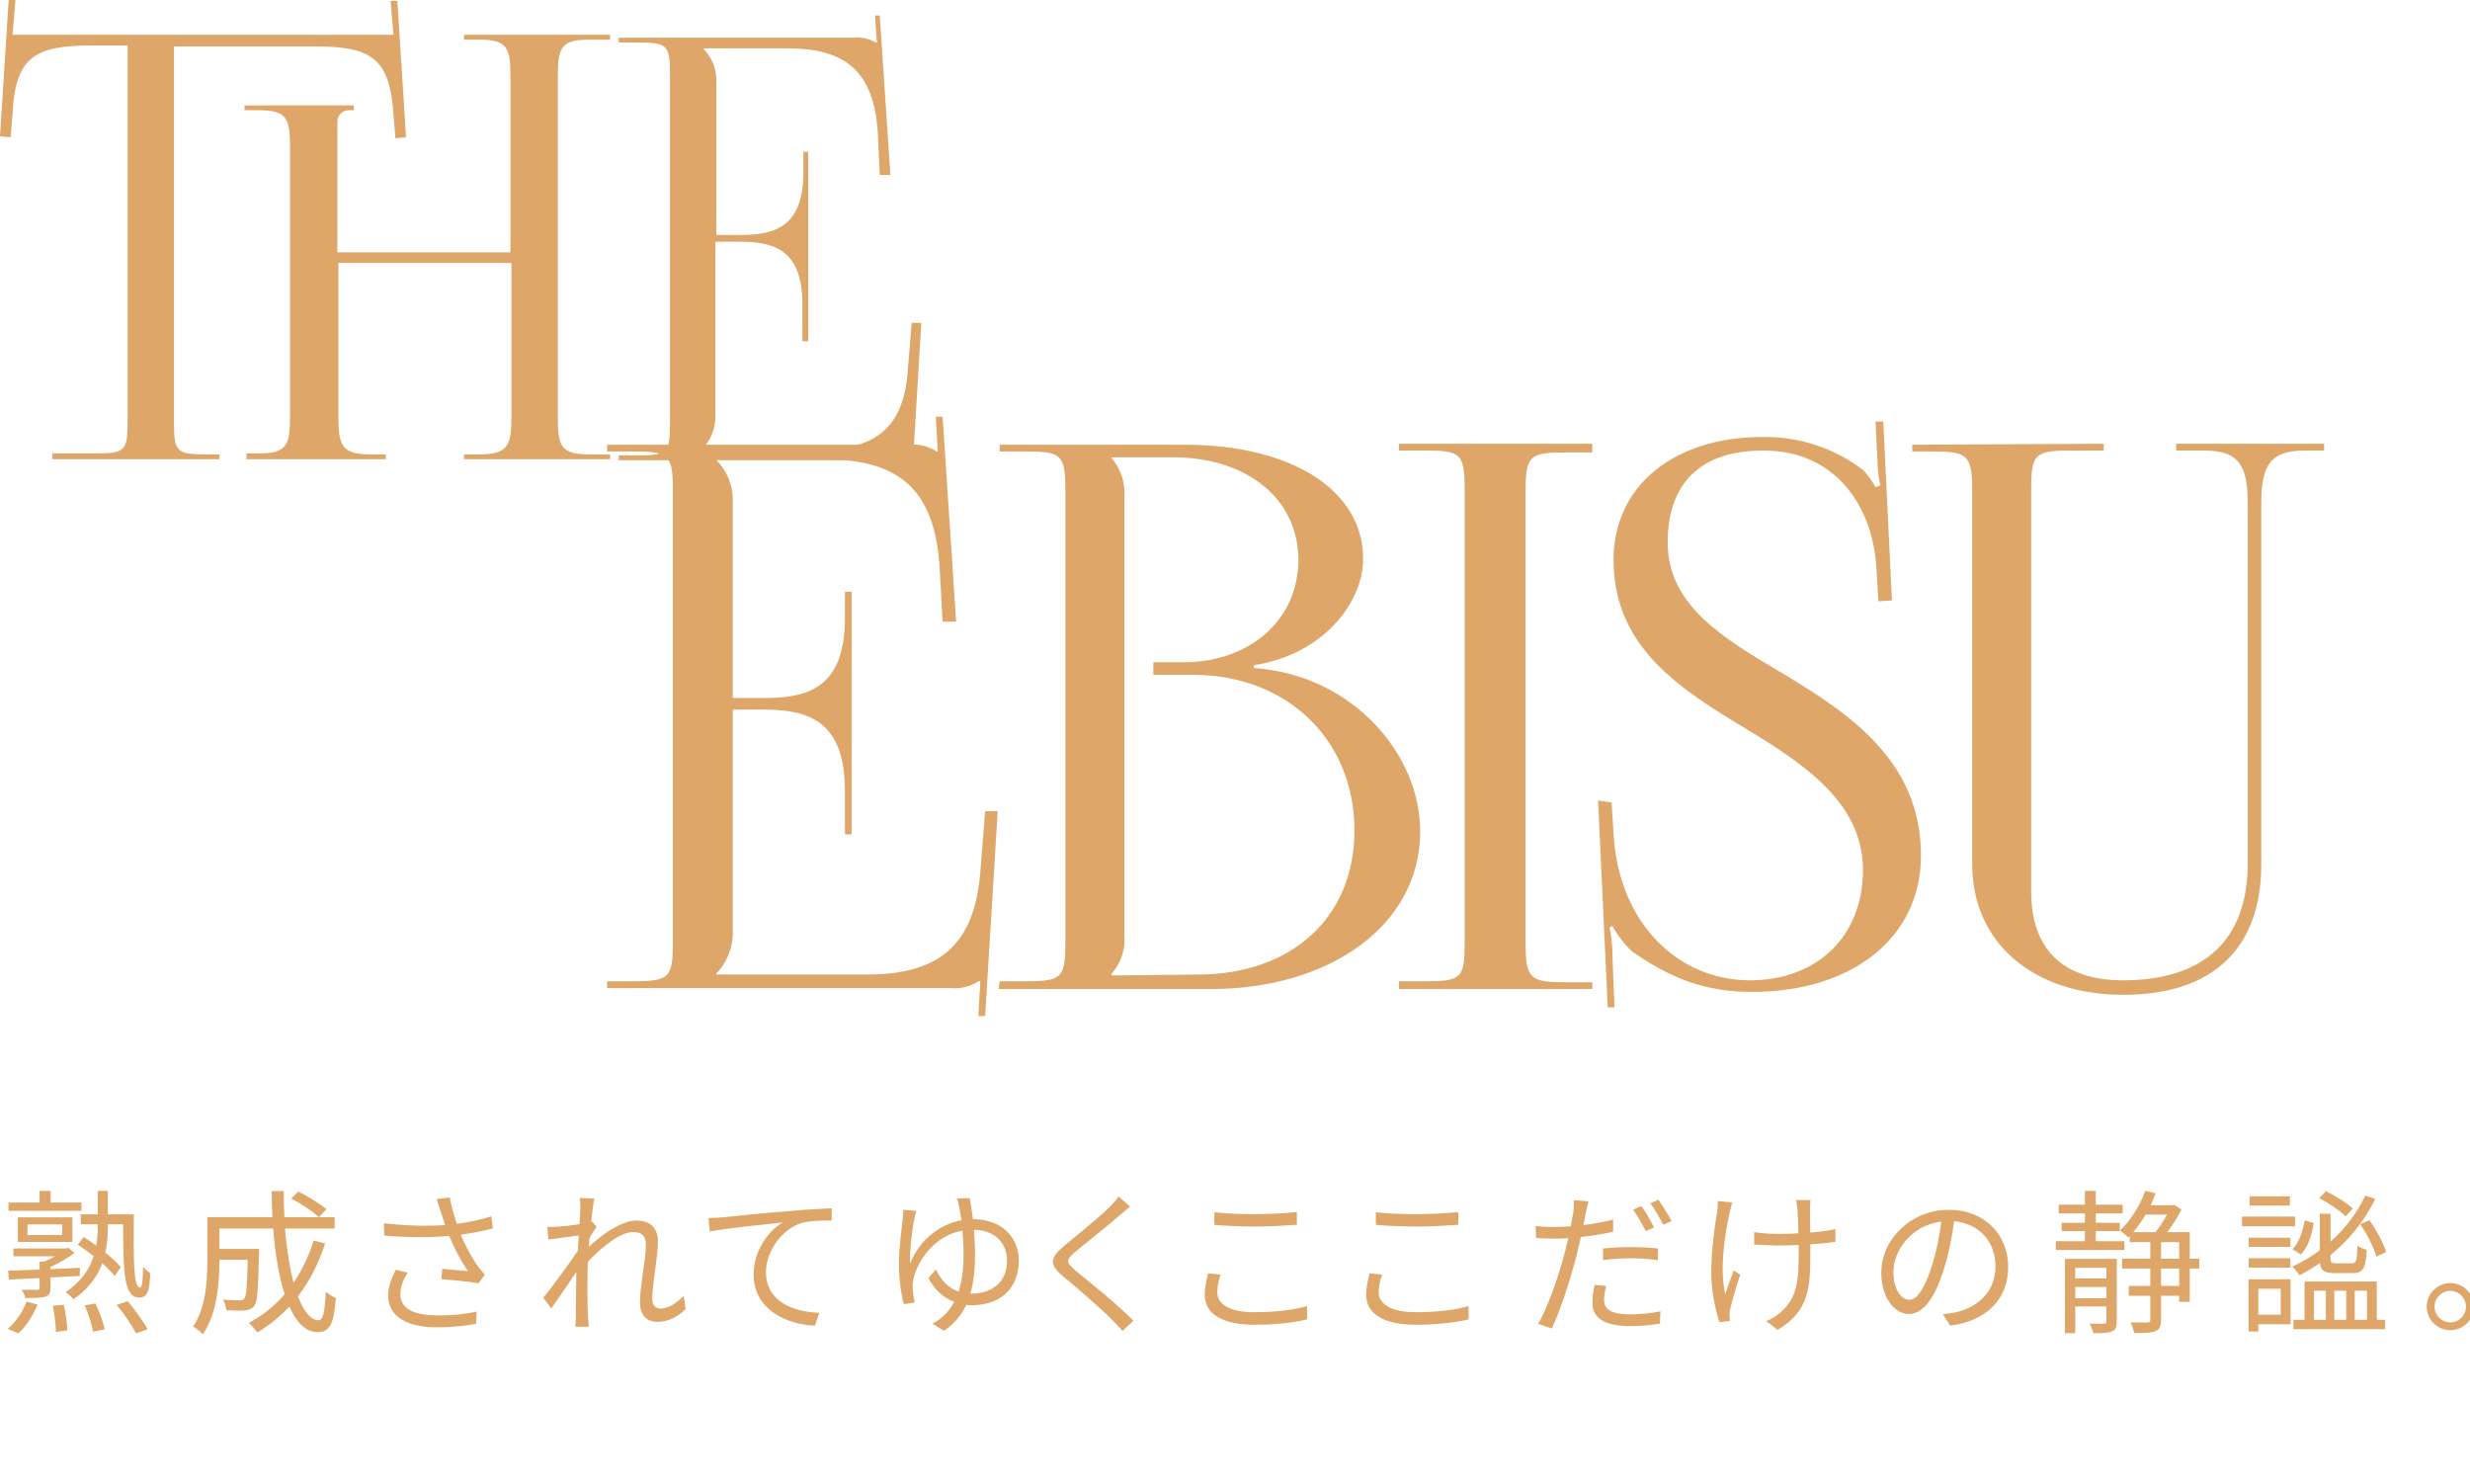
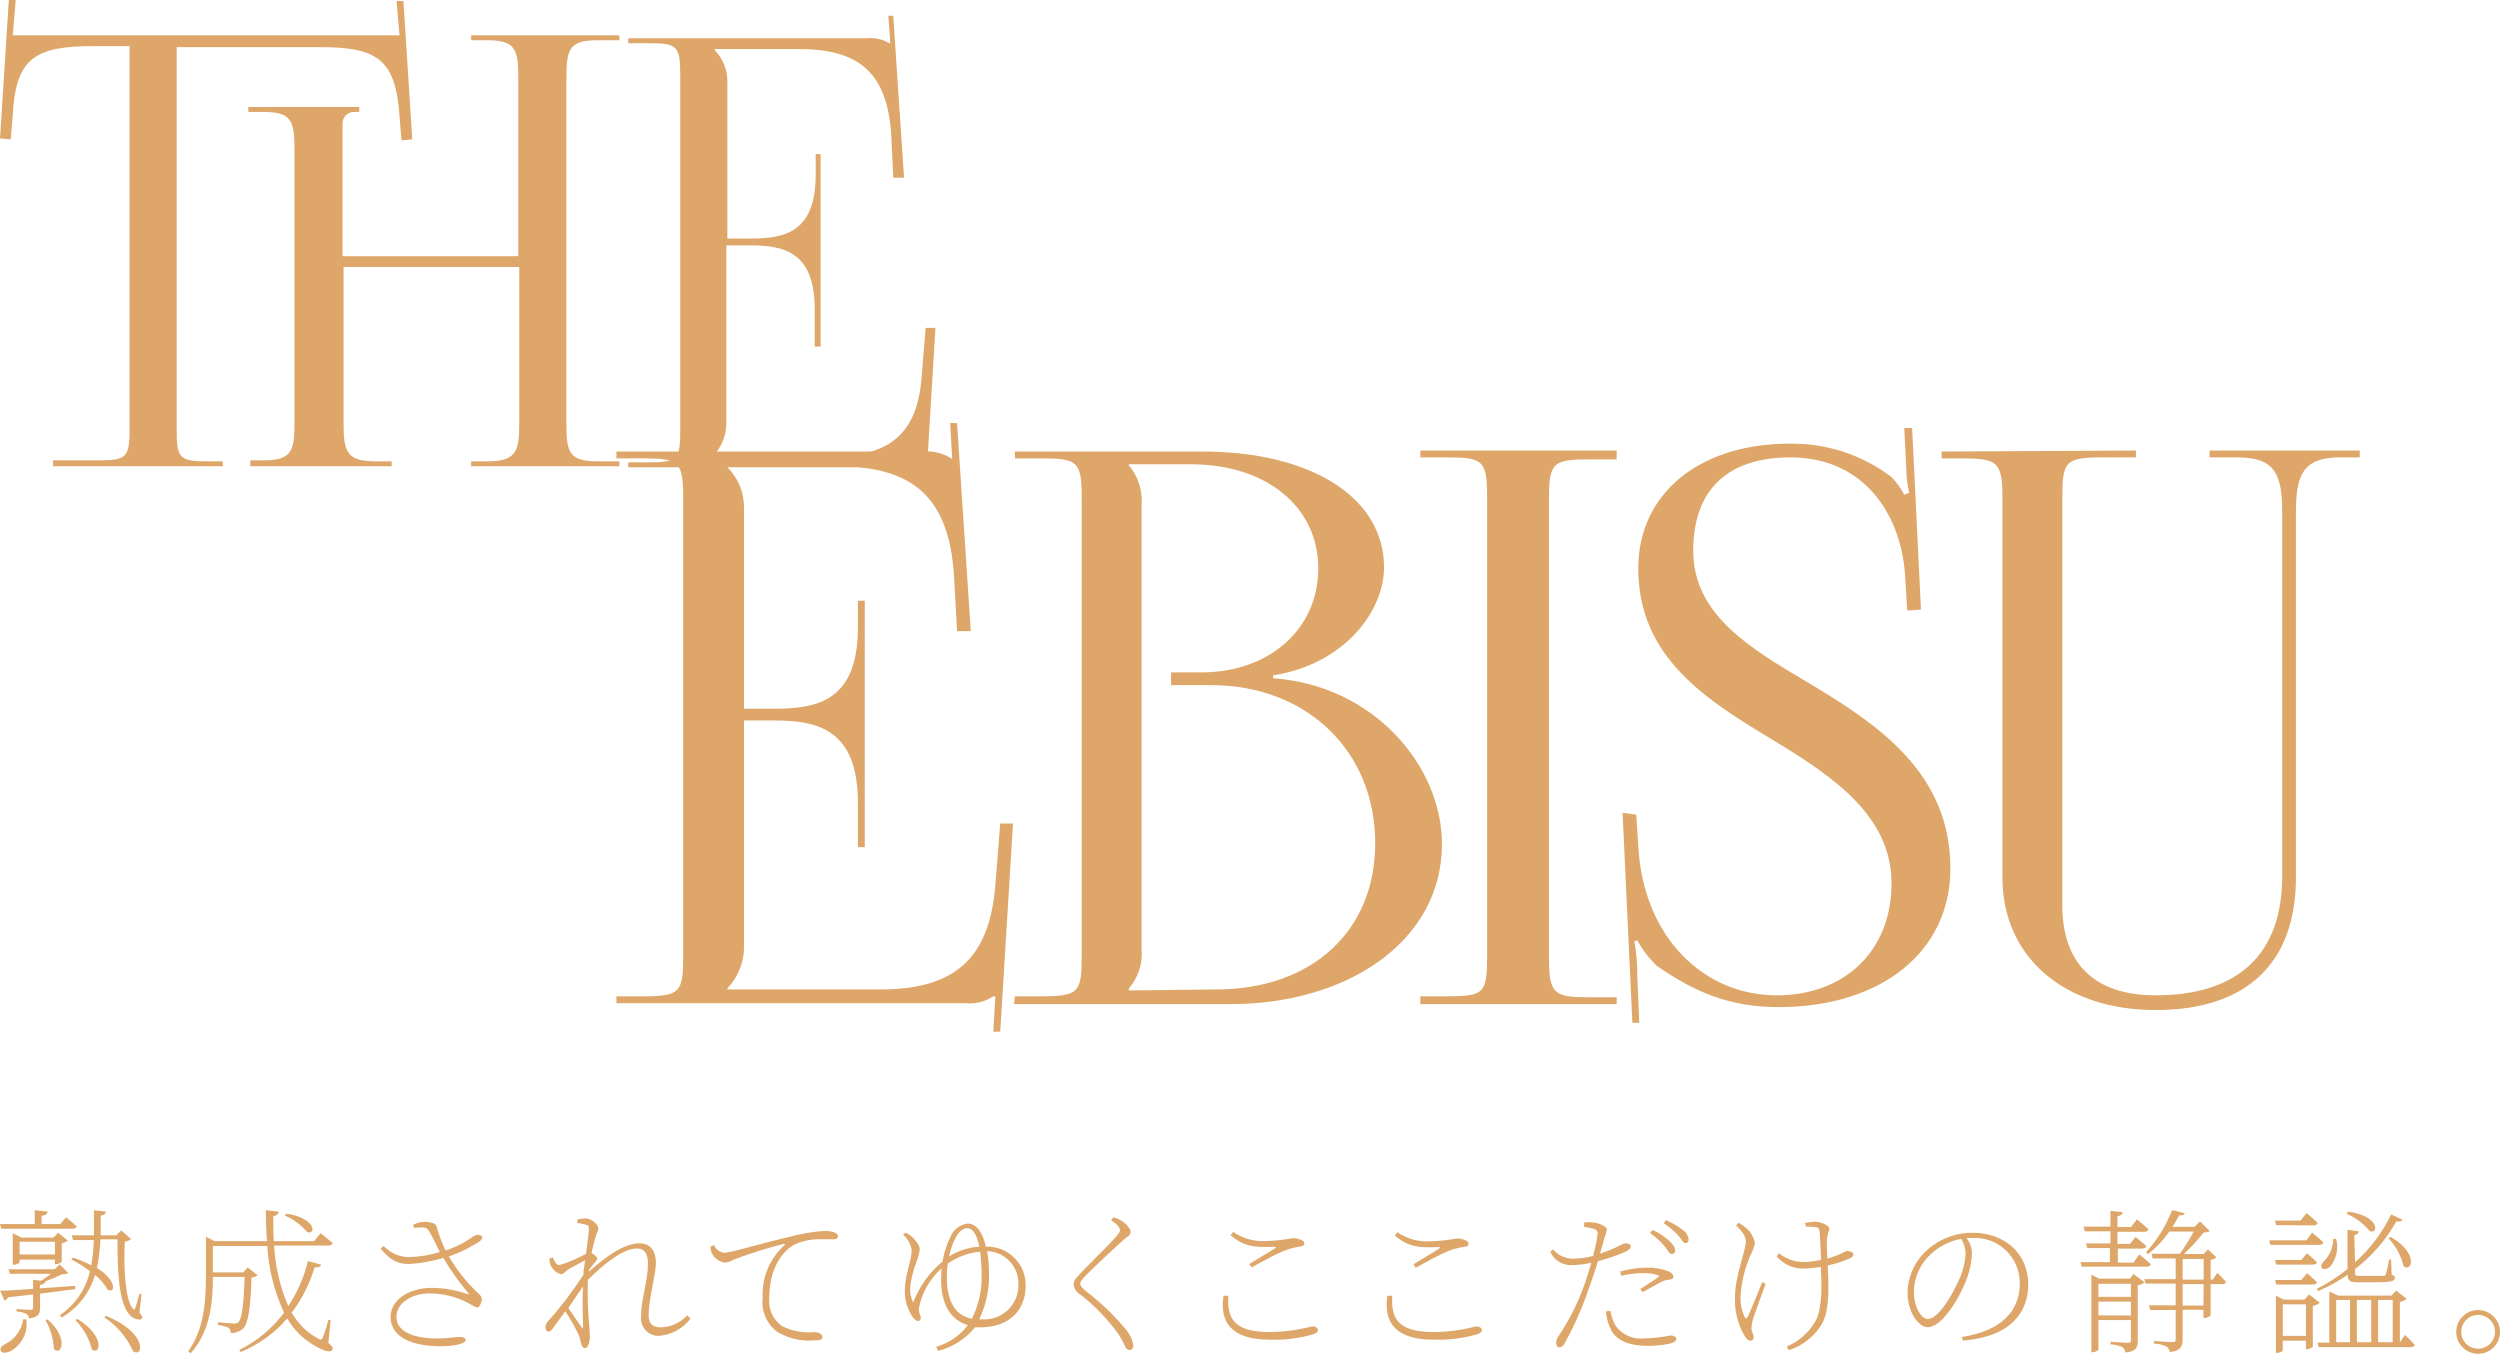
- <svg xmlns="http://www.w3.org/2000/svg" viewBox="0 0 255.49 153.42">
+ <svg xmlns="http://www.w3.org/2000/svg" viewBox="0 0 254.69 137.92">
  <defs>
-     <style>.cls-1,.cls-10,.cls-11,.cls-12,.cls-2,.cls-3,.cls-4,.cls-5,.cls-6,.cls-7,.cls-8,.cls-9{fill:#dea769;}.cls-10,.cls-11,.cls-12,.cls-2,.cls-3,.cls-4,.cls-5,.cls-6,.cls-7,.cls-8,.cls-9{isolation:isolate;font-size:16px;font-family:NotoSerifJP-ExtraLight-83pv-RKSJ-H, Noto Serif JP;}.cls-2{letter-spacing:0.13em;}.cls-3{letter-spacing:-0.09em;}.cls-4{letter-spacing:0em;}.cls-5{letter-spacing:0.05em;}.cls-7{letter-spacing:-0.14em;}.cls-8{letter-spacing:-0.09em;}.cls-9{letter-spacing:0.11em;}.cls-10{letter-spacing:-0.04em;}.cls-11{letter-spacing:0.11em;}.cls-12{letter-spacing:-0.74em;}</style>
+     <style>.cls-1{fill:#dea769;}.cls-2{isolation:isolate;}</style>
  </defs>
  <g id="レイヤー_2" data-name="レイヤー 2">
    <g id="レイヤー_1-2" data-name="レイヤー 1">
      <path class="cls-1" d="M5.4,46.9H10c2.9,0,3.2-.3,3.2-3.2V4.7H9.5c-5.9,0-7.9,1.2-8.2,7l-.2,2.5L0,14.1.9,0h.7L1.3,3.6H40.7L40.4.1h.7L42,14.2l-1.1.1-.2-2.5c-.4-5.9-2.4-7-8.2-7H18v39c0,2.9.3,3.2,3.2,3.2h1.5v.5H5.4v-.6Zm19.9,0h1.5c2.9,0,3.2-.9,3.2-3.8V15.2c0-2.9-.3-3.8-3.2-3.8H25.3v-.5H36.6v.5h-.5a1.18,1.18,0,0,0-1.2,1.3V26.1H52.8V7.9c0-2.9-.3-3.8-3.2-3.8H48V3.6H63.1v.5H60.9c-2.9,0-3.2.9-3.2,3.8V43.2c0,2.9.3,3.8,3.2,3.8h2.2v.5H48V47h1.6c2.9,0,3.3-.9,3.3-3.8v-16H35v16c0,2.9.4,3.8,3.3,3.8h1.6v.5H25.5v-.6Z" />
      <path class="cls-1" d="M83,34.9V31.5c0-5.9-3.2-6.5-6.6-6.5H74V43.2a4.9,4.9,0,0,1-1.3,3.2v.1H84.8c5.9,0,8.7-2.4,9.1-8.2l.4-4.9h1l-1,16.5h-.5l.2-2.8h-.1a3.57,3.57,0,0,1-2.3.5H64v-.5h2.1c2.9,0,3.2-.3,3.2-3.2V7.6c0-2.9-.3-3.2-3.2-3.2H64V3.9H88.3a3.75,3.75,0,0,1,2.3.5h.1l-.2-2.8H91l1.1,16.5H91l-.2-4.3C90.4,7.2,87.3,5,81.4,5H72.8v.1a4.5,4.5,0,0,1,1.3,3.2v16h2.4c3.4,0,6.6-.6,6.6-6.5V15.7h.5V35.3H83Z" />
      <path class="cls-1" d="M87.4,86.1V81.8c0-7.5-4.1-8.4-8.5-8.4H75.8V96.6a6.16,6.16,0,0,1-1.7,4.1v.1H89.7c7.5,0,11.1-3.1,11.7-10.6l.5-6.3h1.3l-1.3,21.2h-.7l.2-3.6h-.2a4.42,4.42,0,0,1-2.9.7H62.8v-.7h2.7c3.8,0,4.1-.4,4.1-4.1V50.8c0-3.8-.4-4.1-4.1-4.1H62.8V46H94a4.6,4.6,0,0,1,2.9.7H97l-.2-3.6h.7l1.4,21.2H97.5l-.3-5.5c-.5-8.5-4.5-11.3-12.1-11.3h-11v.1a5.77,5.77,0,0,1,1.7,4.1V72.2h3.1c4.4,0,8.5-.8,8.5-8.3V61.2h.7V86.3h-.7Z" />
      <path class="cls-1" d="M103.4,101.5h2.7c3.8,0,4.1-.4,4.1-4.1V50.8c0-3.8-.4-4.1-4.1-4.1h-2.7V46h19.1c11.1,0,18.5,4.7,18.5,11.8,0,4.5-4.1,9.9-11.3,11v.3c10.2.7,17.2,8.9,17.2,16.9,0,9.8-9.5,16.3-21.6,16.3h-22l.1-.8Zm20.5-.7c9.7,0,16.2-5.9,16.2-14.9,0-9.4-7-16.1-16.7-16.1h-4.1V68.5h3.1c6.9,0,11.9-4.4,11.9-10.6s-5.2-10.6-13-10.6H115v.1a5.62,5.62,0,0,1,1.3,4.1V96.7a5.36,5.36,0,0,1-1.3,4v.2l8.9-.1Z" />
      <path class="cls-1" d="M144.7,101.5h2.7c3.8,0,4.1-.3,4.1-4.1V50.7c0-3.8-.4-4.1-4.1-4.1h-2.7v-.7h20v.9H162c-3.8,0-4.2.3-4.2,4.1V97.5c0,3.8.5,4.1,4.2,4.1h2.7v.7h-20v-.8Z" />
      <path class="cls-1" d="M166.7,83l.2,3.2c.5,9.3,6.7,15.2,14.1,15.2,7,0,11.7-4.6,11.7-11.4s-5.8-10.8-11.9-14.5c-6.8-4.1-13.9-8.4-13.9-17.6,0-7.6,6.2-12.7,15.4-12.7a16.71,16.71,0,0,1,10.4,3.4,7.83,7.83,0,0,1,1.3,1.8l.5-.2a12,12,0,0,1-.3-2.5l-.2-4.1h.8l.9,18.5-1.4.1-.2-3.3c-.3-6.2-4-12.3-11.7-12.3-6.4,0-9.9,3.3-9.9,9.5,0,6.5,5.7,9.9,11.8,13.5,7,4.2,14.4,9.1,14.4,18.9,0,8.4-7,14.1-17.5,14.1-4.8,0-8.4-1.4-12.4-4.2a10.56,10.56,0,0,1-2-2.6l-.3.1a17.92,17.92,0,0,1,.3,3.4l.2,4.9h-.7l-1-21.4Z" />
      <path class="cls-1" d="M217.6,45.9v.7h-3.4c-3.8,0-4.1.4-4.1,4.1V92.2c0,6,3.3,9.2,9.5,9.2,8.4,0,12.9-4.2,12.9-12.1V52.2c0-3.8-.7-5.6-4.5-5.6h-2.9v-.7h15.3v.7h-2c-3.8,0-4.5,1.8-4.5,5.6V89.4c0,8.7-5,13.5-14.3,13.5S204,97.5,204,89.4V50.8c0-3.8-.5-4.1-4.2-4.1h-2V46l19.8-.1Z" />
-       <text class="cls-2" transform="translate(0 136.62)">熟</text>
-       <text class="cls-2" transform="translate(19.4 136.62)">成</text>
-       <text class="cls-3" transform="translate(37.18 136.62)">さ</text>
-       <text class="cls-4" transform="translate(55.34 136.62)">れ</text>
-       <text class="cls-5" transform="translate(71.92 136.62)">て</text>
-       <text class="cls-6" transform="translate(90.87 136.62)">ゆ</text>
-       <text class="cls-7" transform="translate(105.63 136.62)">く</text>
-       <text class="cls-8" transform="translate(121.85 136.62)">こ</text>
-       <text class="cls-8" transform="translate(138.55 136.62)">こ</text>
-       <text class="cls-9" transform="translate(157.7 136.62)">だ</text>
-       <text class="cls-10" transform="translate(175.1 136.62)">け</text>
-       <text class="cls-11" transform="translate(193.19 136.62)">の</text>
-       <text class="cls-2" transform="translate(212 136.62)">静</text>
-       <text class="cls-2" transform="translate(231.3 136.62)">謐</text>
-       <text class="cls-12" transform="translate(250.34 136.62)">。</text>
+       <g class="cls-2">
+         <path class="cls-1" d="M0,124.7H3.54v-1.41l1.31.14c0,.23-.22.39-.61.44v.83H6.15l.57-.69a14,14,0,0,1,1.08.91c0,.18-.2.26-.42.26H.13Zm7.68,6.63-3.6.46v1.39c0,.67-.11,1-1.13,1.14a.7.7,0,0,0-.26-.47,3,3,0,0,0-1-.24v-.25s1.13.08,1.39.08.29-.08.29-.29v-1.28l-2.55.29a.48.48,0,0,1-.37.33l-.44-1c.72,0,1.92-.08,3.36-.19v-.93l.83.11c.32-.23.67-.47,1-.71H1l-.14-.46H5.57l.5-.5.89.88a1.07,1.07,0,0,1-.64.13,17,17,0,0,1-1.69.71h0c0,.2-.19.32-.56.38v.34L7.65,131Zm-5,3.08a3.16,3.16,0,0,1-1.49,3.17c-.4.24-.93.34-1.09.07s.07-.52.34-.67a3.41,3.41,0,0,0,1.93-2.58ZM5.6,128.8v-.48H2v.27a.71.71,0,0,1-.6.25h-.1v-3.2l.9.44H5.46l.45-.49,1,.79a1.24,1.24,0,0,1-.62.27v1.87c0,.1-.37.28-.61.28Zm0-1v-1.3H2v1.3Zm-.75,6.62c2.22,1.92,1.38,3.8.64,3a6.54,6.54,0,0,0-.86-2.94Zm9.36-.7c.26.32.34.49.23.64s-.79.06-1.17-.34c-1.2-1.2-1.3-4.51-1.3-7.76H10.23a18.09,18.09,0,0,1-.35,2.91c2.06,1.31,1.87,2.61,1.1,2.24a5.46,5.46,0,0,0-1.3-1.53,7.42,7.42,0,0,1-3.37,4.33L6.08,134a7.37,7.37,0,0,0,3.08-4.49,12,12,0,0,0-1.89-1.2l.16-.19a11.19,11.19,0,0,1,1.87.79,20.86,20.86,0,0,0,.26-2.58H7.44l-.14-.48H9.57c0-.82,0-1.67,0-2.55l1.2.13c0,.21-.16.37-.51.42,0,.67,0,1.34,0,2h1.59l.5-.5,1,.88a1.17,1.17,0,0,1-.64.26c-.11,2.43,0,5.89.83,6.85.13.13.18.1.24-.08.15-.43.29-.93.42-1.43l.21,0Zm-6.32.65c2.91,1.8,2.29,3.77,1.47,3.11a6.56,6.56,0,0,0-1.68-3Zm2.91-.32c4.26,1.75,3.83,4.29,2.76,3.62a8,8,0,0,0-2.93-3.46Z" />
+       </g>
+       <g class="cls-2">
+         <path class="cls-1" d="M33.45,136.8c.47.41.5.54.42.69-.21.4-1,.09-1.81-.4a7.51,7.51,0,0,1-2.8-2.77,12.58,12.58,0,0,1-4.74,3.42l-.14-.22a12.63,12.63,0,0,0,4.56-3.79,18.54,18.54,0,0,1-1.71-6.79H21.69v2.69h3.1l.45-.51,1,.8a.93.93,0,0,1-.62.22c-.08,3.11-.34,4.71-.85,5.2a1.78,1.78,0,0,1-1.27.47.64.64,0,0,0-.22-.55,3.42,3.42,0,0,0-1.07-.27v-.29c.48.05,1.32.13,1.6.13s.39,0,.5-.16c.32-.32.53-1.81.61-4.58H21.69c0,2.44-.23,5.54-2.27,7.78l-.24-.21c1.61-2.27,1.8-5,1.8-7.73V126l.87.44H27.2c-.08-1-.12-2.06-.12-3.15l1.32.15a.55.55,0,0,1-.56.44c0,.87,0,1.72.06,2.56H32l.66-.81s.75.59,1.22,1c0,.18-.19.26-.42.26H27.93a17.87,17.87,0,0,0,1.44,6.18,14.61,14.61,0,0,0,2-4.6l1.34.37c-.06.21-.21.29-.66.27a14.43,14.43,0,0,1-2.33,4.61,6.71,6.71,0,0,0,2.62,2.61c.32.21.44.21.56-.13a13.85,13.85,0,0,0,.56-1.74l.23,0Zm-4.27-13.16c3.12.48,3,2.24,2.1,1.87A6.06,6.06,0,0,0,29,123.83Z" />
+       </g>
+       <g class="cls-2">
+         <path class="cls-1" d="M42.11,124.76a2.94,2.94,0,0,1,1.18-.29c.45,0,1.08.15,1.16.4a16.42,16.42,0,0,0,.94,2.52,9.82,9.82,0,0,0,2.87-1.46.76.76,0,0,1,.84,0c.1.15,0,.34-.2.5A12.87,12.87,0,0,1,45.73,128a16.16,16.16,0,0,0,2.83,3.6c.38.36.51.48.53.72s-.21.88-.45.88-.48-.21-.9-.43a8.39,8.39,0,0,0-4-1c-1.84,0-3.35,1-3.35,2.4s1.57,2.19,4.17,2.19c1.26,0,1.74-.16,2.25-.16s.63.16.63.36-.72.59-2.58.59c-2.53,0-5.07-.74-5.07-3,0-1.7,1.84-2.95,4.22-2.95a11.51,11.51,0,0,1,3.63.64c.15.05.18,0,.08-.08a27.89,27.89,0,0,1-2.56-3.61,14.76,14.76,0,0,1-3.52.62c-1.31,0-1.92-.5-2.86-1.55l.3-.29a3.56,3.56,0,0,0,2.67,1.14,11.9,11.9,0,0,0,3.06-.52c-.43-.81-.75-1.61-1.15-2.19-.27-.42-.59-.32-1.51-.27Z" />
+       </g>
+       <g class="cls-2">
+         <path class="cls-1" d="M70.35,134.33a4.46,4.46,0,0,1-3.19,1.76,1.78,1.78,0,0,1-1.85-2c0-1.71.7-3.63.7-5.33,0-1-.32-1.57-1.12-1.57-1.36,0-3.26,1.46-5,3.2a37.62,37.62,0,0,0,.16,4.88c0,.32.05.61.05.93s-.13,1.14-.5,1.14c-.17,0-.33-.13-.4-.46a4.73,4.73,0,0,0-.25-.9,19.07,19.07,0,0,0-1.36-2.39c-.47.66-.92,1.27-1.27,1.75-.16.19-.27.32-.45.32s-.3-.19-.3-.42a.88.88,0,0,1,.3-.67,39.7,39.7,0,0,0,3.57-4.71c0-.51.12-1,.16-1.47l-1.68.91c-.33.2-.49.52-.73.52a1.57,1.57,0,0,1-1.12-1,2.05,2.05,0,0,1-.1-.62l.34-.1c.22.53.44.78.7.78a14,14,0,0,0,2.69-1.15c.14-1.09.27-2,.29-2.46s-.08-.44-.37-.52-.48-.11-.8-.16l0-.35a4,4,0,0,1,.85-.11c.58,0,1.28.61,1.28,1s-.17.43-.35,1.12c-.06.25-.19.74-.34,1.39.26.15.58.42.58.59s-.19.31-.38.55a6.28,6.28,0,0,0-.47.64v.14c1.68-1.5,3.57-2.9,5.18-2.9.91,0,1.65.58,1.65,2,0,1.15-.74,3.7-.74,5.33,0,.87.4,1.23,1.2,1.23A3.68,3.68,0,0,0,70,134Zm-10.95.84c0-.87-.11-2.55,0-4.12-.43.66-1,1.44-1.5,2.2.5.73,1.12,1.66,1.38,2C59.34,135.39,59.4,135.39,59.4,135.17Z" />
+       </g>
+       <g class="cls-2">
+         <path class="cls-1" d="M72.72,126.83a1.41,1.41,0,0,0,1,.8c.78,0,4.17-1.06,6.74-1.63a17.89,17.89,0,0,1,3.53-.6,2.82,2.82,0,0,1,1,.15c.32.14.39.27.39.41s-.15.29-.42.29-.72,0-1.38,0a6,6,0,0,0-2.73.58c-.79.45-2.48,2-2.48,5.39a3.09,3.09,0,0,0,1.34,2.9,6.11,6.11,0,0,0,3.28.59c.32,0,.8.18.8.48s-.29.37-1,.37a6.13,6.13,0,0,1-3.68-.93,3.73,3.73,0,0,1-1.41-3.37,6.76,6.76,0,0,1,2.21-5.4c.1-.08.08-.18-.11-.13a48.09,48.09,0,0,0-5,1.57,2.68,2.68,0,0,1-.91.34,1.83,1.83,0,0,1-1.39-1,2.27,2.27,0,0,1-.13-.62Z" />
+       </g>
+       <g class="cls-2">
+         <path class="cls-1" d="M92.24,125.58a2.54,2.54,0,0,1,.68.43c.22.21.78.8.78,1.25a5,5,0,0,1-.3,1.2,10.44,10.44,0,0,0-.68,2.74,3.28,3.28,0,0,0,.31,1.49,10.14,10.14,0,0,1,3-4.18,8,8,0,0,1,.79-2.48,2.2,2.2,0,0,1,1.74-1.38c1,0,1.56,1,1.88,2.35a3.92,3.92,0,0,1,4.05,4c0,2.49-1.7,4.22-4.57,4.22a5.68,5.68,0,0,1-.59,0,7,7,0,0,1-3.78,2.4l-.17-.42A6.12,6.12,0,0,0,98.6,135c-1.75-.52-2.72-2.12-2.72-4.57,0-.41,0-.83.06-1.23a7.27,7.27,0,0,0-2.34,4.16c0,.4.21.64.21.92a.29.29,0,0,1-.32.3c-.17,0-.35-.21-.49-.37a4.67,4.67,0,0,1-.82-2.78c0-1.48.7-3,.7-4.08a2.7,2.7,0,0,0-.88-1.57ZM99,134.35a9.07,9.07,0,0,0,1-4.47,18.71,18.71,0,0,0-.15-2.36,6.71,6.71,0,0,0-3.29,1.21,8.89,8.89,0,0,0-.1,1.36C96.47,132.51,97.25,134,99,134.35ZM96.69,128a6.63,6.63,0,0,1,3.08-1c-.27-1.35-.75-1.88-1.2-1.88s-.87.27-1.3,1.14A7.68,7.68,0,0,0,96.69,128Zm3.35,6.41a3.47,3.47,0,0,0,3.71-3.51,3.29,3.29,0,0,0-3.18-3.44,12.93,12.93,0,0,1,.19,2.26,10.26,10.26,0,0,1-1,4.69Z" />
+       </g>
+       <g class="cls-2">
+         <path class="cls-1" d="M113.2,124.33l.21-.32a3.61,3.61,0,0,1,.83.34c.42.25.94.81.94,1.13s-.17.39-.67.79c-1,.89-3.25,3-3.9,3.68-.48.49-.56.65-.56.83s.16.4.52.71a25.18,25.18,0,0,1,4.09,3.9,3.39,3.39,0,0,1,.8,1.62c0,.38-.18.53-.4.53a.48.48,0,0,1-.42-.33,9.52,9.52,0,0,0-.75-1.37,19.66,19.66,0,0,0-3.89-4,1.4,1.4,0,0,1-.64-1,1.17,1.17,0,0,1,.4-.77c.78-.91,3.17-3.17,3.95-4.1.29-.33.39-.48.39-.65S113.94,124.79,113.2,124.33Z" />
+       </g>
+       <g class="cls-2">
+         <path class="cls-1" d="M125.13,132c-.08,1.95.22,3.7,4.15,3.7a17.13,17.13,0,0,0,4.4-.58c.32,0,.59.16.59.37s-.16.33-.54.46a14.28,14.28,0,0,1-4.42.53c-3.83,0-5.09-1.78-4.66-4.47Zm2.14-3.23c.88-.55,2-1.19,2.6-1.59.17-.11.16-.16-.08-.16-2,.07-3,0-4.42-1.17l.26-.35a5.27,5.27,0,0,0,3.33.93,16.84,16.84,0,0,0,2.72-.29c.52,0,1.2.22,1.2.5s-.13.29-.45.35a7.5,7.5,0,0,0-1.73.48c-.74.3-2.22,1.12-3.2,1.65Z" />
+       </g>
+       <g class="cls-2">
+         <path class="cls-1" d="M141.83,132c-.08,1.95.22,3.7,4.15,3.7a17.13,17.13,0,0,0,4.4-.58c.32,0,.59.16.59.37s-.16.33-.55.46a14.15,14.15,0,0,1-4.41.53c-3.83,0-5.09-1.78-4.66-4.47ZM144,128.8c.88-.55,2-1.19,2.6-1.59.17-.11.16-.16-.08-.16-2,.07-3,0-4.42-1.17l.26-.35a5.26,5.26,0,0,0,3.32.93,16.86,16.86,0,0,0,2.73-.29c.52,0,1.2.22,1.2.5s-.13.29-.45.35a7.5,7.5,0,0,0-1.73.48c-.74.3-2.23,1.12-3.2,1.65Z" />
+       </g>
+       <g class="cls-2">
+         <path class="cls-1" d="M161.39,124.54a3.66,3.66,0,0,1,.89,0c.4,0,1.41.36,1.43.7a6,6,0,0,1-.29,1c-.11.39-.24.9-.42,1.48a14.58,14.58,0,0,0,2.16-.9,1.07,1.07,0,0,1,.48-.16c.23,0,.5.13.5.29s-.11.35-.48.54a18.85,18.85,0,0,1-2.87,1c-.25.83-.54,1.73-.84,2.53a34.58,34.58,0,0,1-2.57,5.87c-.19.29-.32.37-.54.37s-.3-.21-.3-.45a1.14,1.14,0,0,1,.2-.64,23.42,23.42,0,0,0,2.68-5.31c.24-.69.48-1.46.7-2.21a10.65,10.65,0,0,1-2.06.24,2.29,2.29,0,0,1-2.13-1.38l.3-.22a2.64,2.64,0,0,0,1.94.94,8.59,8.59,0,0,0,2.13-.28,18.83,18.83,0,0,0,.45-2.17.48.48,0,0,0-.37-.59c-.34-.09-.72-.16-1-.21Zm2.67,9a4.58,4.58,0,0,0,.56,1.57,3.2,3.2,0,0,0,2.93,1.24,16.34,16.34,0,0,0,2.67-.3c.27,0,.56.13.56.37s-.43.42-.83.5a11.34,11.34,0,0,1-2.08.19c-1.62,0-3.11-.39-3.75-1.64a5,5,0,0,1-.51-1.87Zm1-4a10.29,10.29,0,0,1,2.69-.4,5.61,5.61,0,0,1,2.21.37c.32.14.53.35.53.58s-.26.24-.51.28a2.35,2.35,0,0,0-.92.32c-.4.21-1.18.66-1.72.95l-.23-.32c.58-.37,1.57-1,1.79-1.19s.08-.19-.06-.24a4.69,4.69,0,0,0-1.42-.19,10,10,0,0,0-2.25.27Zm3.28-4.24a6.39,6.39,0,0,1,1.7,1.1c.43.39.61.66.61,1a.32.32,0,0,1-.35.35c-.24,0-.4-.41-.74-.81a7.21,7.21,0,0,0-1.46-1.32Zm1.36-1a7.25,7.25,0,0,1,1.73,1,1.35,1.35,0,0,1,.6,1,.32.32,0,0,1-.34.35c-.22,0-.38-.43-.75-.82a7.22,7.22,0,0,0-1.44-1.21Z" />
+       </g>
+       <g class="cls-2">
+         <path class="cls-1" d="M179.87,130.81c-.42,1.14-1.07,2.93-1.23,3.41a4.2,4.2,0,0,0-.21,1.07c0,.45.22.52.22,1a.29.29,0,0,1-.3.29c-.27,0-.45-.23-.59-.44a7.2,7.2,0,0,1-1-4.13c0-1.95,1.1-4.64,1.1-5.52,0-.52-.33-1-1-1.66l.26-.26a5.45,5.45,0,0,1,.67.45,2.72,2.72,0,0,1,1,1.62,4.64,4.64,0,0,1-.47,1.26,12.21,12.21,0,0,0-1,4.11,4.57,4.57,0,0,0,.39,2.1c.13.26.24.26.37,0s1-2.35,1.45-3.5Zm4-6.21a7.2,7.2,0,0,1,1.06-.14c.54,0,1.44.38,1.44.73a5.66,5.66,0,0,0-.26,1.12c0,.39,0,1.11.06,1.91a8.28,8.28,0,0,0,1-.34c.66-.25.83-.44,1-.44s.64.09.64.33-.12.32-.37.43a10.73,10.73,0,0,1-2.24.72c.08,1.67.25,4.34-.53,5.86a6.07,6.07,0,0,1-3.44,2.77l-.21-.37a6,6,0,0,0,3-2.72c.67-1.37.56-3.78.48-5.39a11.67,11.67,0,0,1-2,.17A3.59,3.59,0,0,1,181,128l.24-.32a4,4,0,0,0,2.48.89,9,9,0,0,0,1.81-.22c-.05-1-.11-2.43-.16-2.87s-.13-.41-.38-.46a6.49,6.49,0,0,0-1-.06Z" />
+       </g>
+       <g class="cls-2">
+         <path class="cls-1" d="M199.86,136.21c3.88-.6,5.91-2.52,5.91-5.48a4.59,4.59,0,0,0-4.87-4.61,5.46,5.46,0,0,0-.56,0,2.7,2.7,0,0,1,.56,1.56,8,8,0,0,1-.49,2.47c-.64,1.87-2.53,5.06-4,5.06-1,0-2.08-1.59-2.08-3.53a6,6,0,0,1,2.05-4.38,6.84,6.84,0,0,1,4.6-1.71c3.13,0,5.65,2,5.65,5.29,0,2.52-1.49,5.29-6.66,5.69Zm-.05-10a6.09,6.09,0,0,0-3.1,1.55,5.29,5.29,0,0,0-1.73,3.81c0,1.65.77,2.8,1.41,2.8,1.14,0,2.62-2.64,3.34-4.34a7.42,7.42,0,0,0,.52-2.3A3.12,3.12,0,0,0,199.81,126.22Z" />
+       </g>
+       <g class="cls-2">
+         <path class="cls-1" d="M217.94,127.79s.72.57,1.18,1c-.05.17-.19.25-.41.25h-6.63l-.13-.46h3v-1.43h-2.3l-.13-.48H215v-1.23h-2.61l-.12-.48H215v-1.6l1.24.13c0,.22-.18.35-.52.41V125h1.38l.61-.77s.7.56,1.17,1c-.05.18-.2.26-.42.26h-2.74v1.23H217l.57-.7s.66.53,1.09.93c-.05.17-.19.25-.42.25h-2.48v1.43h1.59Zm-.59,2,1.13.84a1.27,1.27,0,0,1-.69.31v5.65c0,.64-.11,1.07-1.26,1.2a.91.91,0,0,0-.3-.55,3.31,3.31,0,0,0-1.21-.28v-.27s1.43.11,1.73.11.34-.08.34-.32v-2h-3.31v3c0,.08-.29.28-.6.28h-.12v-7.9l.8.4H217Zm-3.57,1v1.33h3.31v-1.33Zm3.31,3.23v-1.42h-3.31V134Zm8.8-4.34a11.59,11.59,0,0,1,.87.9c0,.18-.19.24-.39.24h-1.16V134a.92.92,0,0,1-.58.27h-.15v-.83h-2.12v3c0,.65-.15,1.17-1.32,1.31a.82.82,0,0,0-.32-.58,3.93,3.93,0,0,0-1.29-.3v-.26s1.55.12,1.87.12.35-.08.35-.32v-2.95h-2.59l-.15-.48h2.74v-2.21h-3.07l-.13-.46h3.2v-2.1h-2.34l-.12-.48h2.88a18.46,18.46,0,0,0,1.41-2.26H221a10.54,10.54,0,0,1-2.16,2.29l-.23-.17a13.67,13.67,0,0,0,2.68-4.31l1.28.32c-.05.16-.16.24-.56.21a12.37,12.37,0,0,1-.69,1.18h2.25l.56-.56,1,1a1.42,1.42,0,0,1-.63.13,22.2,22.2,0,0,1-2,2.19h2v0l.43-.46.87.8a1.35,1.35,0,0,1-.59.27v2h.22Zm-3.53.68h2.14v-2.1h-2.14Zm2.14.46h-2.14V133h2.12Z" />
+       </g>
+       <g class="cls-2">
+         <path class="cls-1" d="M235.54,125.56s.72.58,1.15,1c0,.18-.19.26-.4.26h-5l-.11-.46h3.79Zm-3.65-.75-.13-.46h2.61l.61-.77s.69.56,1.14,1c-.05.18-.19.26-.42.26Zm2.56,3.55.58-.68s.62.51,1,.91c0,.16-.17.24-.4.24h-3.74l-.13-.47Zm-2.54,2.5-.13-.46h2.67l.58-.69s.62.51,1,.91c0,.16-.17.24-.4.24Zm4.42,1.87a1.57,1.57,0,0,1-.71.31v4.13c0,.09-.37.29-.61.29h-.09v-.88h-2.36v1c0,.08-.3.25-.59.25h-.11V132l.79.4h2.11l.48-.53Zm-1.41,3.36v-3.21h-2.36v3.21Zm5-7.49a15.66,15.66,0,0,0,3.68-4.88l1.17.55c-.1.17-.26.22-.64.16a16,16,0,0,1-4.21,4.86v.42c0,.21.05.27.53.27h1.21l1.14,0a.26.26,0,0,0,.26-.16,10.09,10.09,0,0,0,.33-1.5h.21l.05,1.54c.27.09.33.17.33.32,0,.35-.35.46-2.3.46H240.3c-1,0-1.12-.21-1.12-.78v0a17.12,17.12,0,0,1-3,1.67l-.14-.24a17.37,17.37,0,0,0,3.11-2v-4l1.16.16c0,.18-.17.32-.46.37ZM245,136a10.89,10.89,0,0,1,1,1c0,.16-.18.24-.39.24h-9.38l-.13-.46h1.2v-5.21l.9.42h5.43l.48-.51,1.07.83a1.31,1.31,0,0,1-.69.32v4.13Zm-7-9.78a3.17,3.17,0,0,1-.57,2.77c-.24.27-.71.41-.88.19s0-.5.2-.69a3.25,3.25,0,0,0,.95-2.29Zm0,10.52h1.41v-4.31H238Zm1.22-13.31c3.26.47,3.12,2.34,2.2,2a6,6,0,0,0-2.35-1.77Zm2.35,9h-1.46v4.31h1.46Zm.7,0v4.31h1.49v-4.31Zm1.27-6.43c2.88,1.66,2.19,3.66,1.33,3a6.41,6.41,0,0,0-1.54-2.86Z" />
+       </g>
+       <g class="cls-2">
+         <path class="cls-1" d="M250.23,135.68a2.23,2.23,0,1,1,2.24,2.24A2.24,2.24,0,0,1,250.23,135.68Zm.51,0a1.72,1.72,0,1,0,3.44,0,1.72,1.72,0,0,0-3.44,0Z" />
+       </g>
    </g>
  </g>
</svg>
